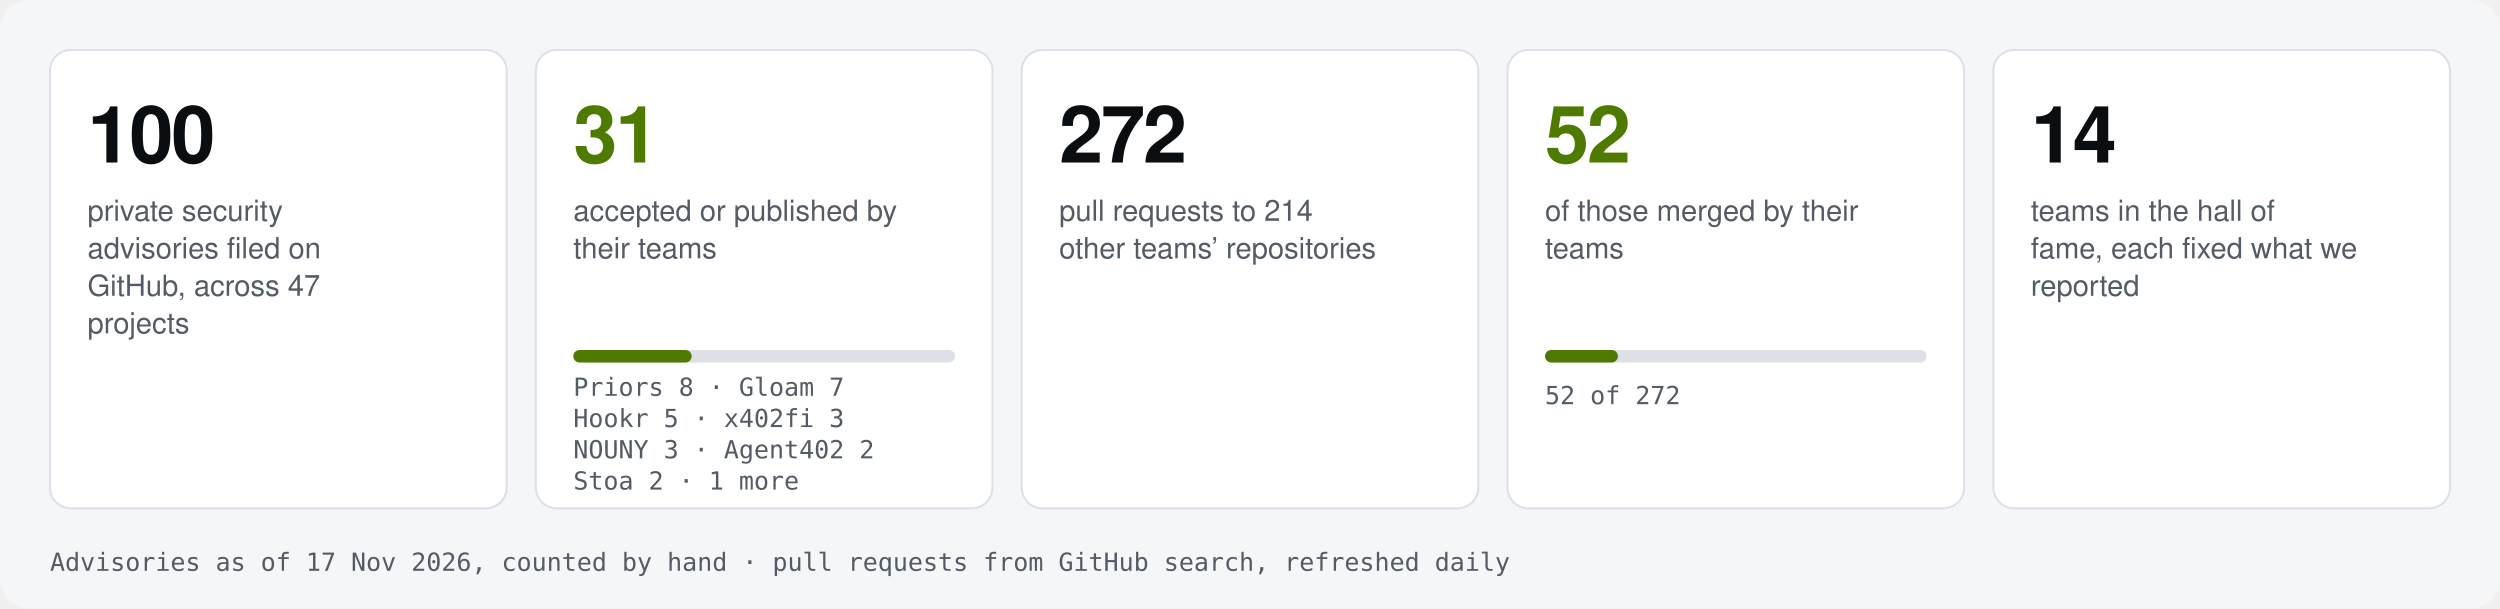
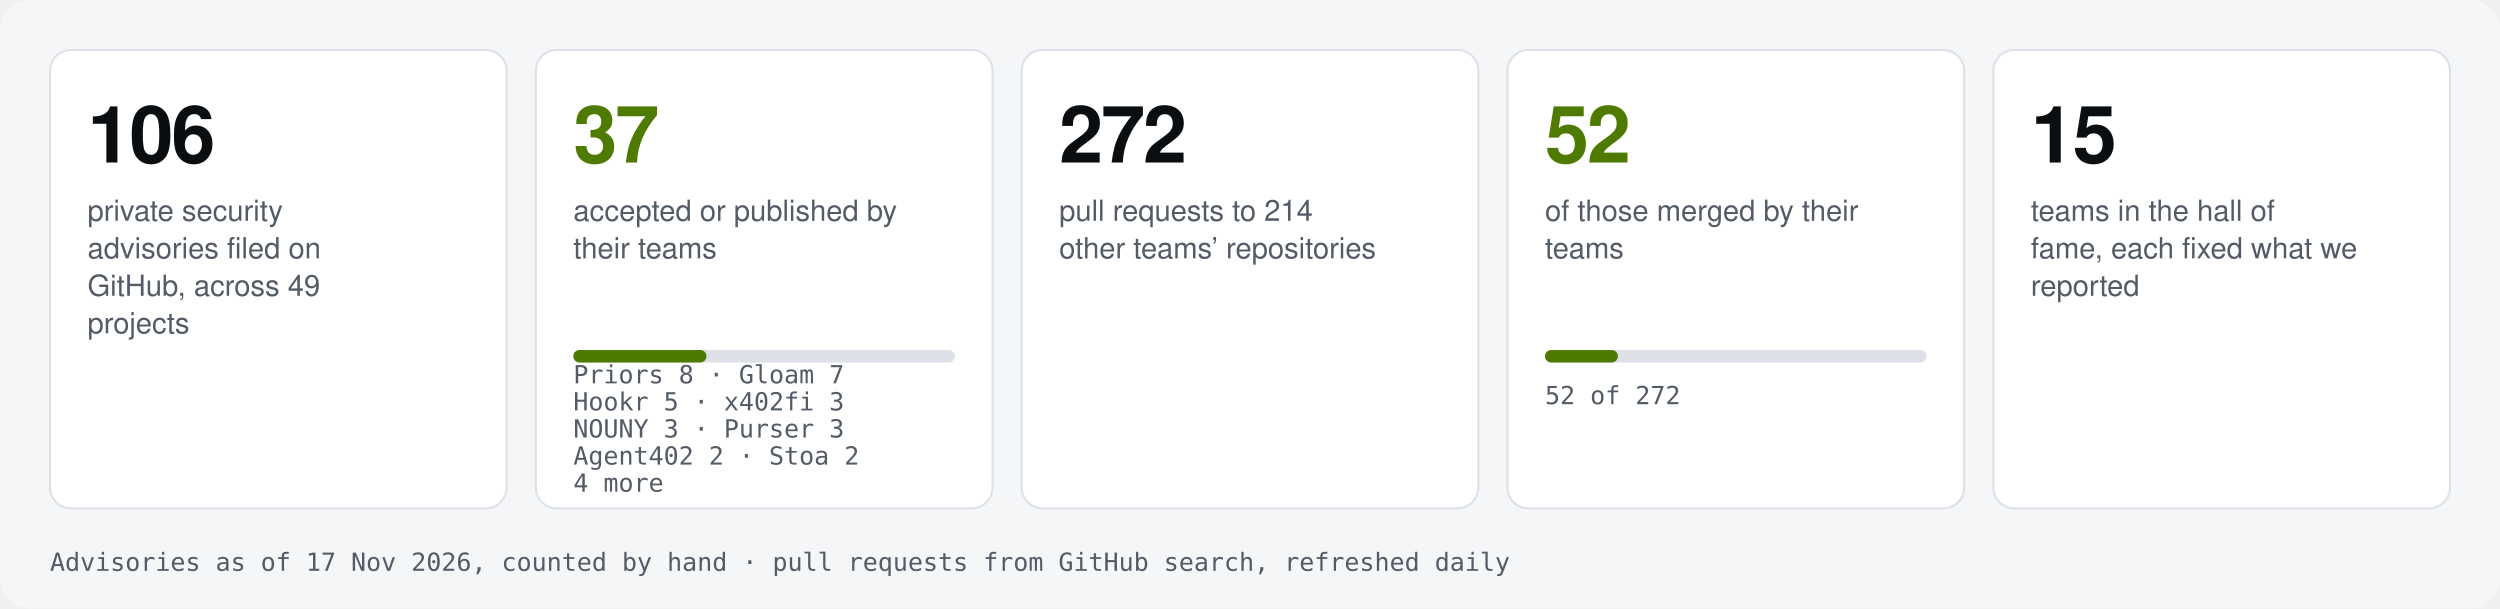
- <svg xmlns="http://www.w3.org/2000/svg" width="1200" height="292" viewBox="0 0 1200 292" role="img" aria-label="100 private security advisories filed on GitHub across 47 projects, 31 accepted or published; 272 pull requests to 214 other teams' repositories, 52 merged; 14 teams in the hall of fame">
+ <svg xmlns="http://www.w3.org/2000/svg" width="1200" height="292" viewBox="0 0 1200 292" role="img" aria-label="106 private security advisories filed on GitHub across 49 projects, 37 accepted or published; 272 pull requests to 214 other teams' repositories, 52 merged; 15 teams in the hall of fame">
  <style>.g{transform-box:fill-box;transform-origin:left;animation:grow 1.2s ease-out both}@keyframes grow{from{transform:scaleX(0)}}@media (prefers-reduced-motion: reduce){*{animation:none!important}}</style>
  <rect width="1200" height="292" rx="14" fill="#F5F6F8" />
  <g>
    <rect x="24.0" y="24" width="219.2" height="220" rx="10" fill="#FFFFFF" stroke="#DDE1E7" />
-     <text x="42.0" y="78" font-family="-apple-system,BlinkMacSystemFont,'Segoe UI',Helvetica,Arial,sans-serif" font-size="38" font-weight="700" letter-spacing="-1" fill="#0B0E11">100</text>
+     <text x="42.0" y="78" font-family="-apple-system,BlinkMacSystemFont,'Segoe UI',Helvetica,Arial,sans-serif" font-size="38" font-weight="700" letter-spacing="-1" fill="#0B0E11">106</text>
    <text x="42.0" y="106" text-anchor="start" font-family="-apple-system,BlinkMacSystemFont,'Segoe UI',Helvetica,Arial,sans-serif" font-size="14" font-weight="400" fill="#535B66">private security</text>
    <text x="42.0" y="124" text-anchor="start" font-family="-apple-system,BlinkMacSystemFont,'Segoe UI',Helvetica,Arial,sans-serif" font-size="14" font-weight="400" fill="#535B66">advisories filed on</text>
-     <text x="42.0" y="142" text-anchor="start" font-family="-apple-system,BlinkMacSystemFont,'Segoe UI',Helvetica,Arial,sans-serif" font-size="14" font-weight="400" fill="#535B66">GitHub, across 47</text>
+     <text x="42.0" y="142" text-anchor="start" font-family="-apple-system,BlinkMacSystemFont,'Segoe UI',Helvetica,Arial,sans-serif" font-size="14" font-weight="400" fill="#535B66">GitHub, across 49</text>
    <text x="42.0" y="160" text-anchor="start" font-family="-apple-system,BlinkMacSystemFont,'Segoe UI',Helvetica,Arial,sans-serif" font-size="14" font-weight="400" fill="#535B66">projects</text>
  </g>
  <g>
    <rect x="257.2" y="24" width="219.2" height="220" rx="10" fill="#FFFFFF" stroke="#DDE1E7" />
-     <text x="275.2" y="78" font-family="-apple-system,BlinkMacSystemFont,'Segoe UI',Helvetica,Arial,sans-serif" font-size="38" font-weight="700" letter-spacing="-1" fill="#4F7A00">31</text>
+     <text x="275.2" y="78" font-family="-apple-system,BlinkMacSystemFont,'Segoe UI',Helvetica,Arial,sans-serif" font-size="38" font-weight="700" letter-spacing="-1" fill="#4F7A00">37</text>
    <text x="275.2" y="106" text-anchor="start" font-family="-apple-system,BlinkMacSystemFont,'Segoe UI',Helvetica,Arial,sans-serif" font-size="14" font-weight="400" fill="#535B66">accepted or published by</text>
    <text x="275.2" y="124" text-anchor="start" font-family="-apple-system,BlinkMacSystemFont,'Segoe UI',Helvetica,Arial,sans-serif" font-size="14" font-weight="400" fill="#535B66">their teams</text>
    <rect x="275.2" y="168" width="183.2" height="6" rx="3" fill="#DDE1E7" />
-     <rect class="g" style="animation-delay:0.35s" x="275.2" y="168" width="56.8" height="6" rx="3" fill="#4F7A00" />
-     <text x="275.2" y="190" font-family="ui-monospace,SFMono-Regular,'SF Mono',Menlo,Consolas,monospace" font-size="12" fill="#535B66">Priors 8 · Gloam 7</text>
-     <text x="275.2" y="205" font-family="ui-monospace,SFMono-Regular,'SF Mono',Menlo,Consolas,monospace" font-size="12" fill="#535B66">Hookr 5 · x402fi 3</text>
-     <text x="275.2" y="220" font-family="ui-monospace,SFMono-Regular,'SF Mono',Menlo,Consolas,monospace" font-size="12" fill="#535B66">NOUNY 3 · Agent402 2</text>
-     <text x="275.2" y="235" font-family="ui-monospace,SFMono-Regular,'SF Mono',Menlo,Consolas,monospace" font-size="12" fill="#535B66">Stoa 2 · 1 more</text>
+     <rect class="g" style="animation-delay:0.35s" x="275.2" y="168" width="63.9" height="6" rx="3" fill="#4F7A00" />
+     <text x="275.2" y="184" font-family="ui-monospace,SFMono-Regular,'SF Mono',Menlo,Consolas,monospace" font-size="12" fill="#535B66">Priors 8 · Gloam 7</text>
+     <text x="275.2" y="197" font-family="ui-monospace,SFMono-Regular,'SF Mono',Menlo,Consolas,monospace" font-size="12" fill="#535B66">Hookr 5 · x402fi 3</text>
+     <text x="275.2" y="210" font-family="ui-monospace,SFMono-Regular,'SF Mono',Menlo,Consolas,monospace" font-size="12" fill="#535B66">NOUNY 3 · Purser 3</text>
+     <text x="275.2" y="223" font-family="ui-monospace,SFMono-Regular,'SF Mono',Menlo,Consolas,monospace" font-size="12" fill="#535B66">Agent402 2 · Stoa 2</text>
+     <text x="275.2" y="236" font-family="ui-monospace,SFMono-Regular,'SF Mono',Menlo,Consolas,monospace" font-size="12" fill="#535B66">4 more</text>
  </g>
  <g>
    <rect x="490.4" y="24" width="219.2" height="220" rx="10" fill="#FFFFFF" stroke="#DDE1E7" />
    <text x="508.4" y="78" font-family="-apple-system,BlinkMacSystemFont,'Segoe UI',Helvetica,Arial,sans-serif" font-size="38" font-weight="700" letter-spacing="-1" fill="#0B0E11">272</text>
    <text x="508.4" y="106" text-anchor="start" font-family="-apple-system,BlinkMacSystemFont,'Segoe UI',Helvetica,Arial,sans-serif" font-size="14" font-weight="400" fill="#535B66">pull requests to 214</text>
    <text x="508.4" y="124" text-anchor="start" font-family="-apple-system,BlinkMacSystemFont,'Segoe UI',Helvetica,Arial,sans-serif" font-size="14" font-weight="400" fill="#535B66">other teams’ repositories</text>
  </g>
  <g>
    <rect x="723.6" y="24" width="219.2" height="220" rx="10" fill="#FFFFFF" stroke="#DDE1E7" />
    <text x="741.6" y="78" font-family="-apple-system,BlinkMacSystemFont,'Segoe UI',Helvetica,Arial,sans-serif" font-size="38" font-weight="700" letter-spacing="-1" fill="#4F7A00">52</text>
    <text x="741.6" y="106" text-anchor="start" font-family="-apple-system,BlinkMacSystemFont,'Segoe UI',Helvetica,Arial,sans-serif" font-size="14" font-weight="400" fill="#535B66">of those merged by their</text>
    <text x="741.6" y="124" text-anchor="start" font-family="-apple-system,BlinkMacSystemFont,'Segoe UI',Helvetica,Arial,sans-serif" font-size="14" font-weight="400" fill="#535B66">teams</text>
    <rect x="741.6" y="168" width="183.2" height="6" rx="3" fill="#DDE1E7" />
    <rect class="g" style="animation-delay:0.65s" x="741.6" y="168" width="35.0" height="6" rx="3" fill="#4F7A00" />
    <text x="741.6" y="194" font-family="ui-monospace,SFMono-Regular,'SF Mono',Menlo,Consolas,monospace" font-size="12" fill="#535B66">52 of 272</text>
  </g>
  <g>
    <rect x="956.8" y="24" width="219.2" height="220" rx="10" fill="#FFFFFF" stroke="#DDE1E7" />
-     <text x="974.8" y="78" font-family="-apple-system,BlinkMacSystemFont,'Segoe UI',Helvetica,Arial,sans-serif" font-size="38" font-weight="700" letter-spacing="-1" fill="#0B0E11">14</text>
+     <text x="974.8" y="78" font-family="-apple-system,BlinkMacSystemFont,'Segoe UI',Helvetica,Arial,sans-serif" font-size="38" font-weight="700" letter-spacing="-1" fill="#0B0E11">15</text>
    <text x="974.8" y="106" text-anchor="start" font-family="-apple-system,BlinkMacSystemFont,'Segoe UI',Helvetica,Arial,sans-serif" font-size="14" font-weight="400" fill="#535B66">teams in the hall of</text>
    <text x="974.8" y="124" text-anchor="start" font-family="-apple-system,BlinkMacSystemFont,'Segoe UI',Helvetica,Arial,sans-serif" font-size="14" font-weight="400" fill="#535B66">fame, each fixed what we</text>
    <text x="974.8" y="142" text-anchor="start" font-family="-apple-system,BlinkMacSystemFont,'Segoe UI',Helvetica,Arial,sans-serif" font-size="14" font-weight="400" fill="#535B66">reported</text>
  </g>
  <text x="24" y="274" font-family="ui-monospace,SFMono-Regular,'SF Mono',Menlo,Consolas,monospace" font-size="12" fill="#535B66">Advisories as of 17 Nov 2026, counted by hand · pull requests from GitHub search, refreshed daily</text>
</svg>
